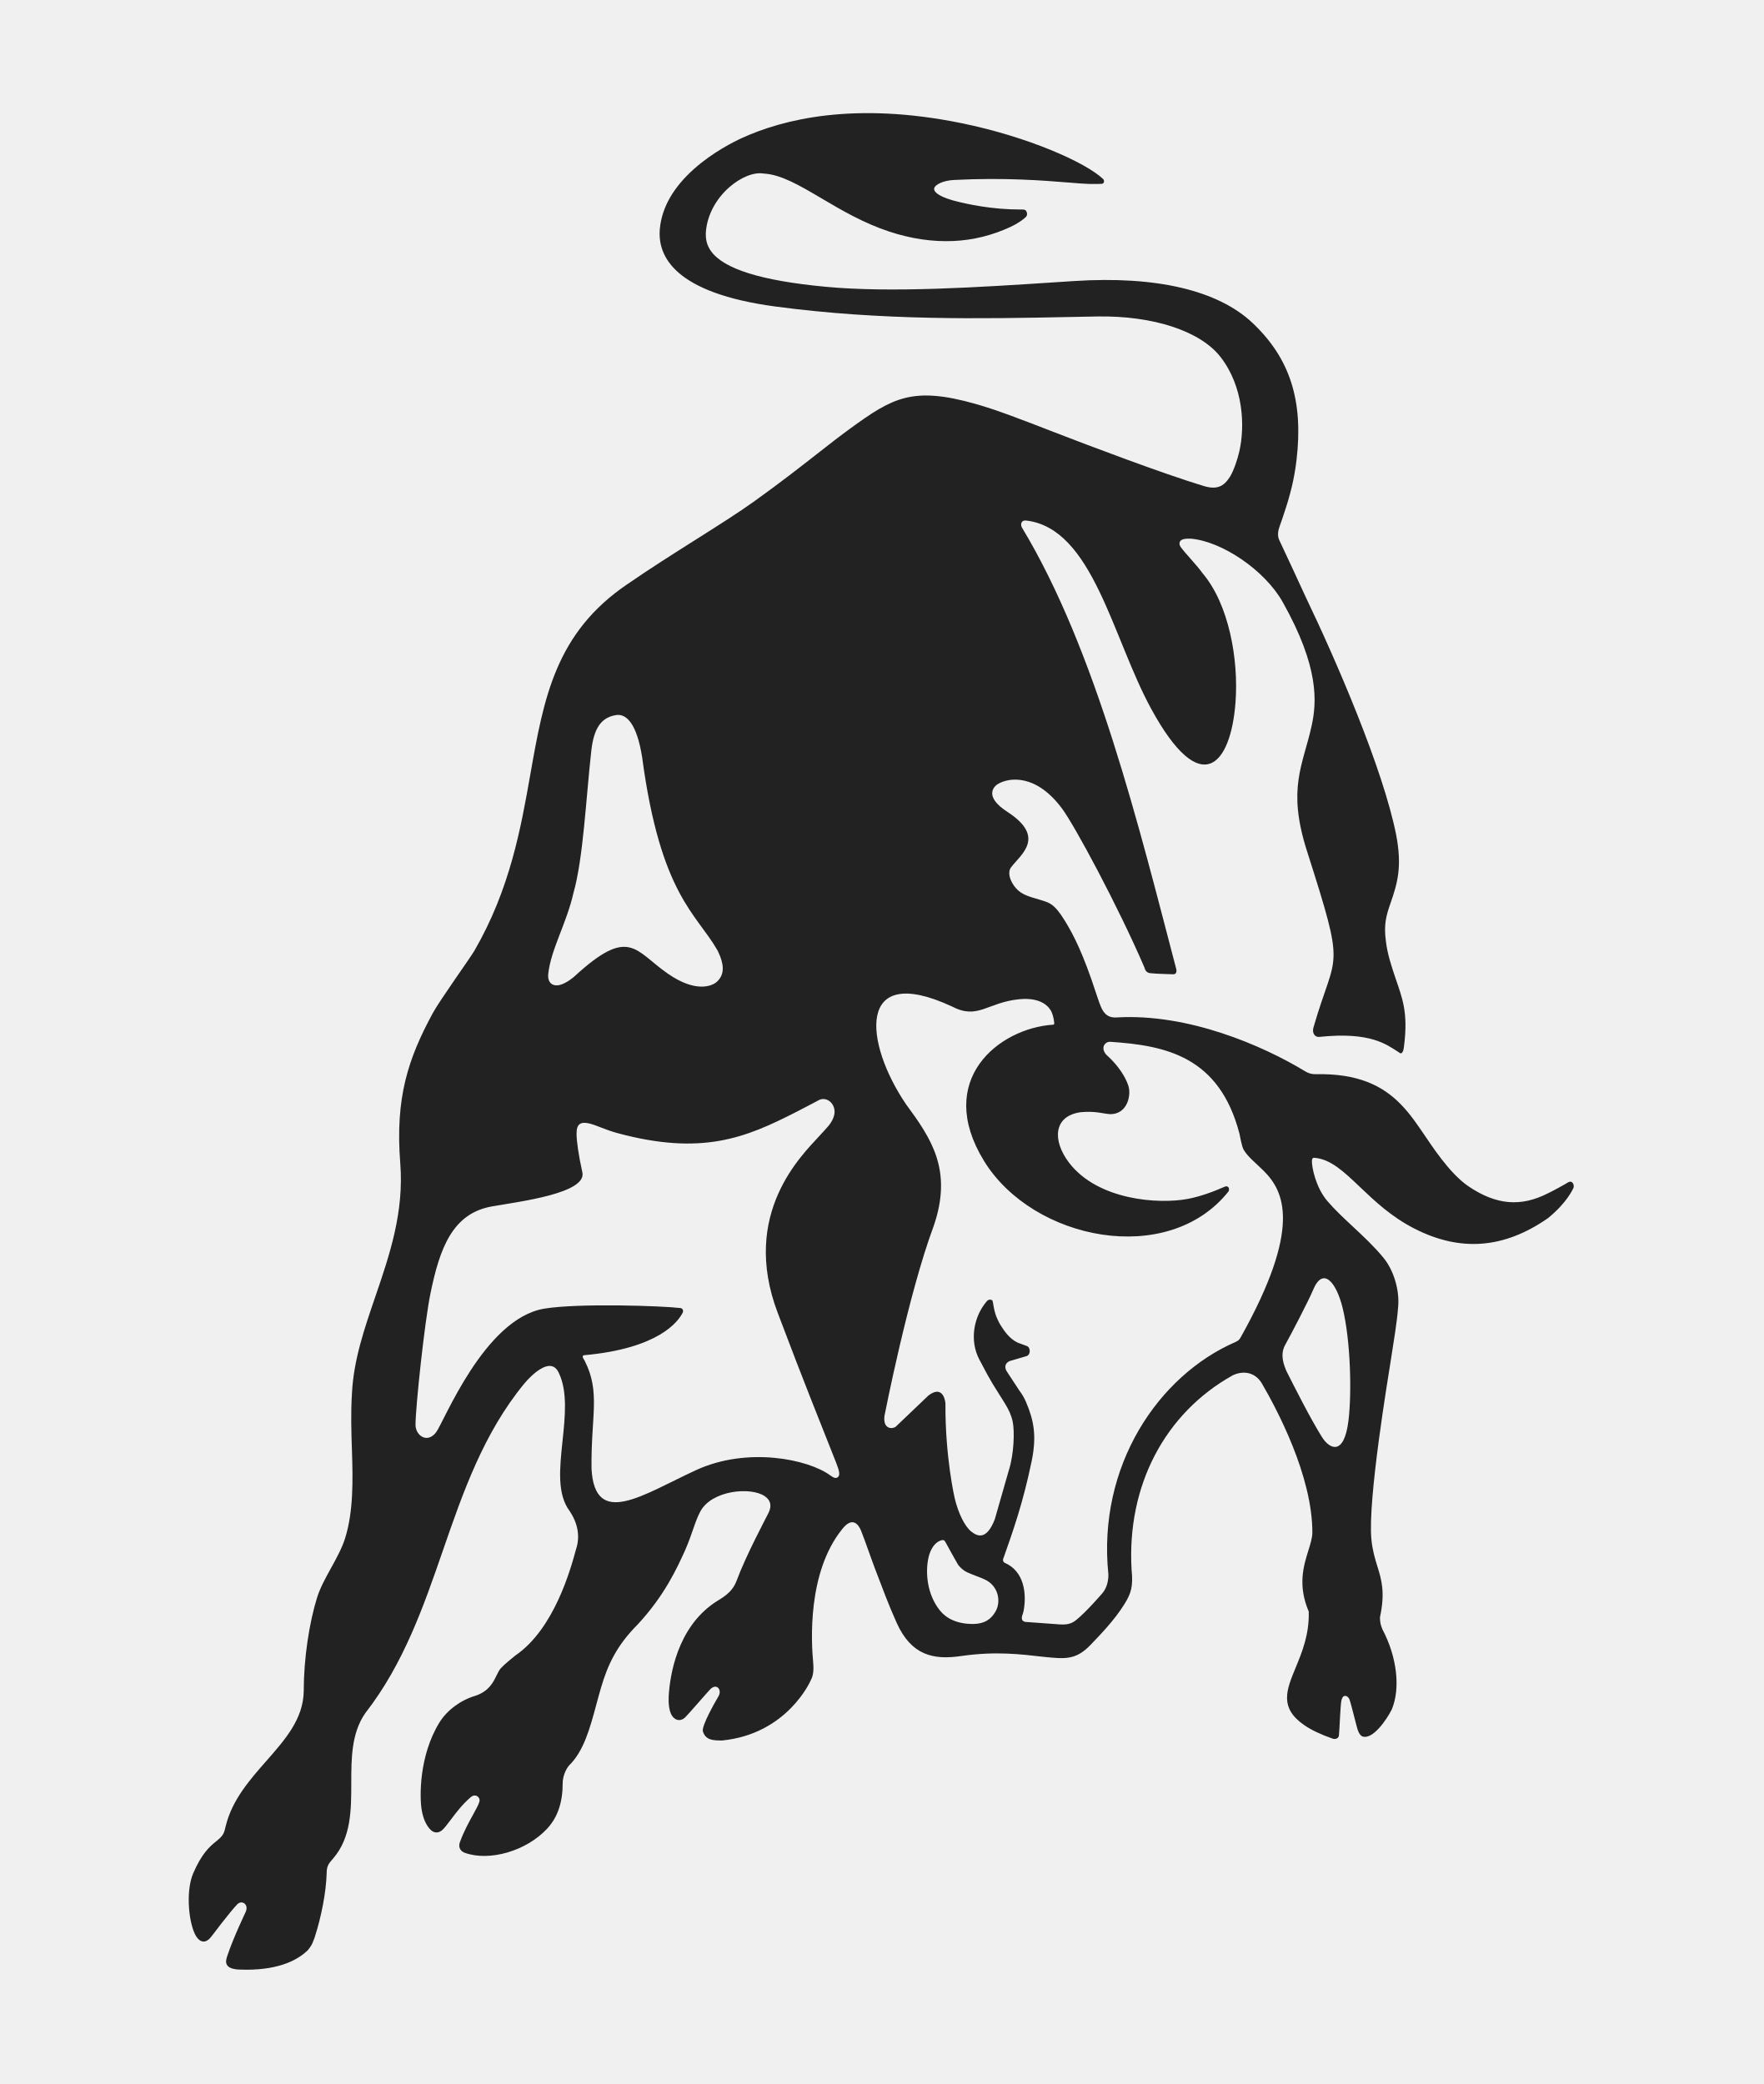
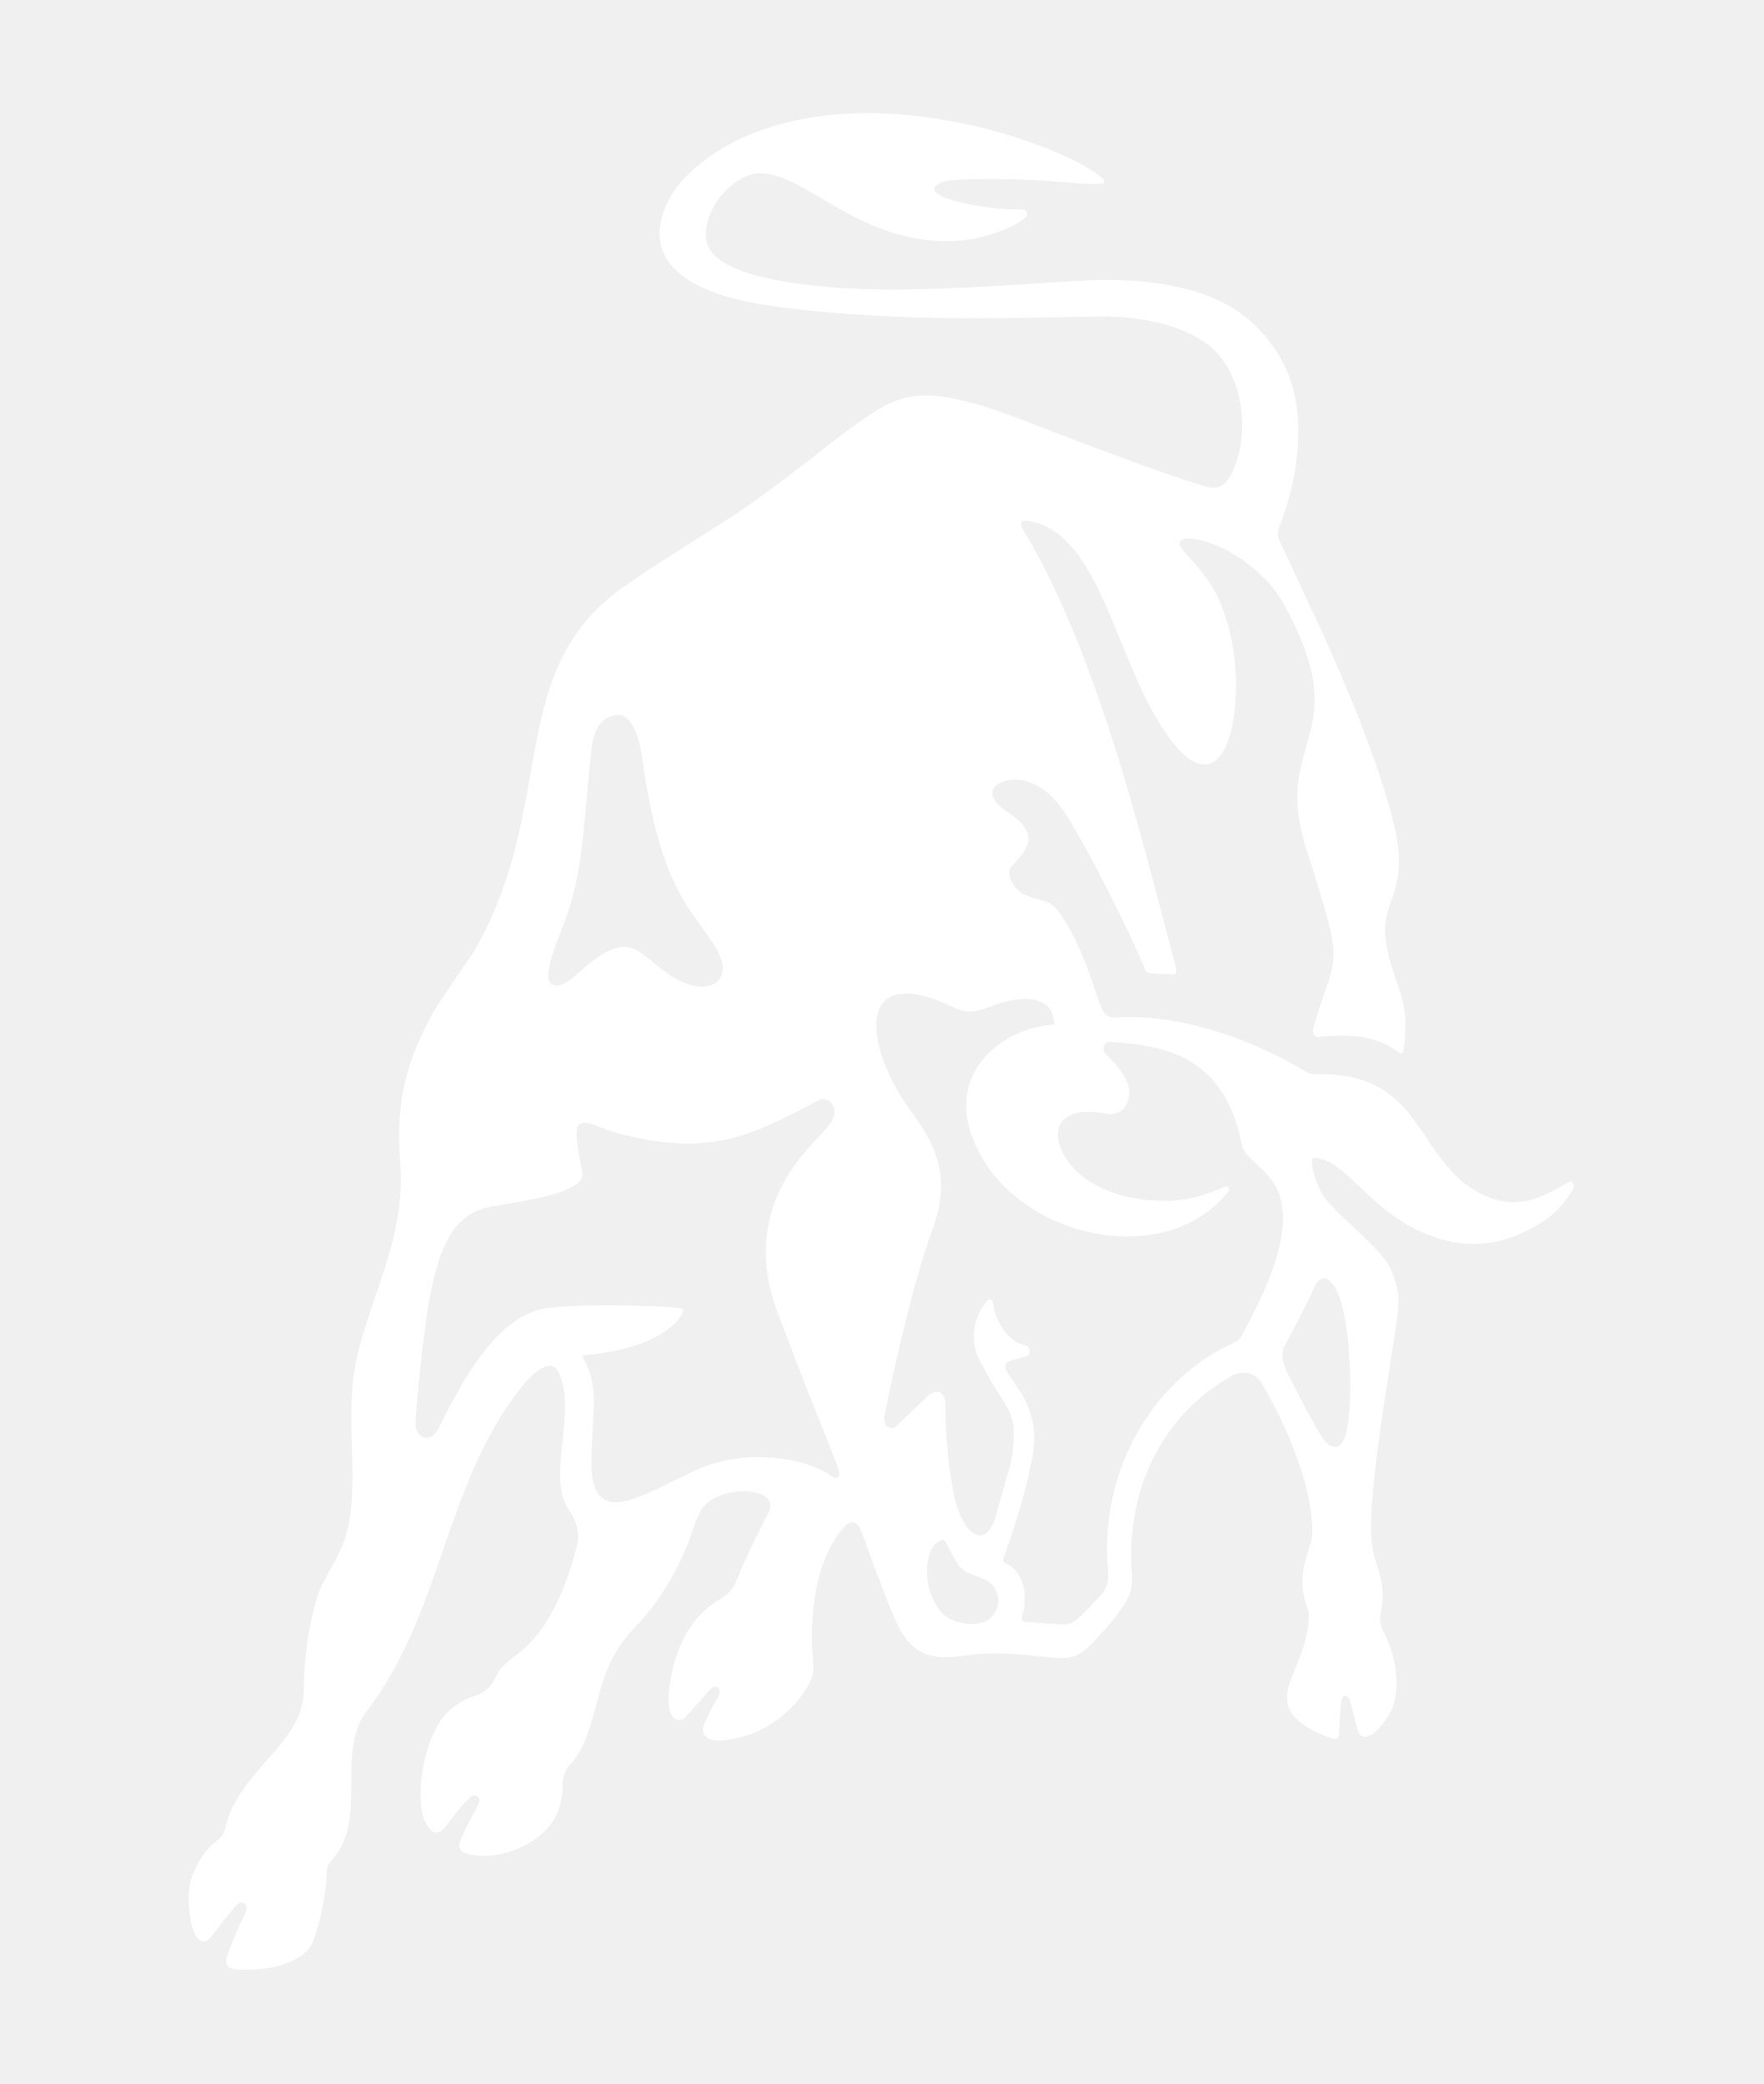
<svg xmlns="http://www.w3.org/2000/svg" width="154" height="182" viewBox="0 0 154 182" fill="">
-   <path d="M136.888 103.287C136.697 103.412 135.521 104.06 135.195 104.205C132.797 105.433 130.645 105.23 128.246 103.609C126.523 102.445 124.923 99.883 124.297 98.983C123.803 98.273 123.205 97.344 122.347 96.462C120.754 94.816 118.598 93.731 114.868 93.811C114.568 93.817 114.272 93.738 114.007 93.577C110.238 91.287 103.746 88.495 97.541 88.854C96.311 88.949 96.134 87.922 95.728 86.772C94.6 83.306 93.778 81.702 93.012 80.446C92.037 78.848 91.608 78.835 90.8 78.575C89.9 78.284 88.924 78.174 88.326 76.976C88.253 76.829 87.959 76.194 88.292 75.748C89.116 74.645 91.401 73.125 87.968 70.899C85.875 69.541 86.807 68.668 87.155 68.462C87.637 68.177 88.468 67.951 89.461 68.178C90.454 68.406 91.609 69.086 92.742 70.61C93.861 72.117 97.64 79.148 99.937 84.486C99.968 84.558 100.017 84.942 100.44 84.989C101.081 85.061 102.178 85.063 102.402 85.085C102.756 85.119 102.761 84.791 102.726 84.658C99.47 72.244 95.725 56.794 89.226 46.044C89.094 45.736 89.207 45.413 89.617 45.46C95.433 46.144 97.121 55.655 100.529 61.902C104.908 69.933 107.475 66.786 107.891 61.369C108.181 57.582 107.312 52.763 105.015 50.06C104.469 49.297 103.503 48.33 103.098 47.758C102.953 47.552 102.931 47.207 103.317 47.096C103.477 47.05 103.705 47.032 104.015 47.045C106.703 47.282 110.437 49.782 112.006 52.565C115.226 58.277 114.986 61.346 114.544 63.371C113.789 66.833 112.381 68.824 114.127 74.299C117.583 85.136 116.679 82.875 114.712 89.692C114.543 90.21 114.82 90.596 115.209 90.555C119.734 90.078 121.116 91.255 122.093 91.857C122.192 91.918 122.278 92.011 122.347 91.993C122.52 91.923 122.582 91.671 122.612 91.332C122.984 88.408 122.454 87.172 121.873 85.449C121.532 84.437 121.147 83.296 121.025 82.185C120.828 80.758 121.052 79.955 121.426 78.888C122.063 77.068 122.443 75.658 121.925 72.919C120.781 67.14 116.659 57.624 114.025 52.143C113.808 51.67 112.004 47.756 111.721 47.183C111.527 46.792 111.61 46.315 111.753 45.944C111.873 45.637 112.071 45.02 112.071 45.02C112.7 43.178 113.033 41.772 113.222 40.165C113.832 34.982 112.65 31.295 109.387 28.21C106.359 25.347 100.966 24.08 93.785 24.545L92.264 24.644C85.501 25.088 77.835 25.59 72.066 25.042C66.482 24.512 63.22 23.497 62.094 21.939C61.729 21.433 61.588 20.873 61.65 20.175C61.776 18.78 62.511 17.393 63.667 16.369C64.667 15.483 65.849 15.007 66.686 15.158C68.189 15.228 69.837 16.2 71.745 17.325C73.454 18.334 75.392 19.476 77.645 20.221C79.55 20.85 81.435 21.129 83.246 21.049C84.955 20.974 86.629 20.563 88.222 19.827C88.895 19.515 89.379 19.158 89.589 18.947C89.698 18.838 89.738 18.621 89.607 18.418C89.528 18.296 89.43 18.296 89.08 18.296C86.682 18.296 84.547 17.862 83.191 17.496C81.691 17.061 81.562 16.643 81.576 16.484C81.609 16.115 82.399 15.763 83.302 15.717C87.728 15.489 91.116 15.764 93.358 15.945C94.123 16.007 94.726 16.056 95.162 16.066C95.609 16.076 96.196 16.057 96.22 16.054C96.353 16.039 96.392 15.941 96.403 15.9C96.427 15.802 96.389 15.685 96.339 15.639C94.779 14.16 89.71 11.926 83.929 10.749C74.626 8.856 68.395 10.409 64.806 12.047C64.091 12.373 62.251 13.289 60.616 14.745C58.813 16.35 57.807 18.099 57.626 19.943C57.383 22.411 58.942 25.6 67.746 26.773C77.068 28.014 85.777 27.837 93.46 27.683C94.263 27.666 95.051 27.651 95.822 27.637C100.689 27.555 104.809 28.902 106.576 31.165C108.611 33.772 108.732 37.263 108.218 39.459C108.069 40.092 107.767 41.045 107.404 41.649C106.846 42.518 106.232 42.782 105.106 42.441C101.509 41.349 95.093 38.92 91.982 37.714C89.212 36.639 87.024 35.79 85.168 35.268C79.659 33.716 77.939 34.744 74.241 37.429C73.349 38.076 72.443 38.785 71.394 39.606C69.876 40.794 68.155 42.14 65.866 43.782C64.486 44.772 62.676 45.916 60.76 47.127C58.812 48.359 56.797 49.633 54.824 50.992C48.495 55.26 47.485 60.984 46.316 67.611C45.486 72.314 44.546 77.643 41.42 83.041C41.078 83.633 38.368 87.409 37.792 88.481C35.651 92.435 34.5 95.848 34.954 101.587C35.293 105.877 34.016 109.611 32.781 113.223C31.808 116.065 30.89 118.749 30.739 121.624C30.624 123.402 30.68 125.063 30.734 126.67C30.824 129.336 30.858 131.993 30.151 134.294C29.607 136.06 28.228 137.8 27.693 139.509C27.006 141.707 26.524 144.833 26.524 147.705C26.481 150.124 24.916 151.903 23.261 153.786C21.802 155.445 20.275 157.188 19.719 159.445C19.645 159.746 19.596 159.974 19.499 160.153C19.355 160.42 19.139 160.591 18.85 160.827C18.29 161.284 17.613 161.885 16.874 163.594C16.25 165.036 16.429 167.608 17 168.859C17.088 169.052 17.334 169.506 17.712 169.556C17.969 169.59 18.226 169.433 18.481 169.093C18.481 169.093 20.098 166.944 20.728 166.299C20.949 166.079 21.212 166.119 21.363 166.249C21.54 166.402 21.581 166.658 21.471 166.934C21.407 167.094 20.432 169.088 19.863 170.769L19.849 170.811C19.772 171.049 19.676 171.346 19.814 171.592C19.948 171.831 20.265 171.962 20.812 172.003C21.053 172.014 21.286 172.019 21.511 172.019C24.508 172.019 26.083 171.105 26.893 170.3C27.209 169.911 27.272 169.743 27.376 169.465C27.404 169.392 27.434 169.31 27.476 169.206C28.075 167.359 28.477 165.225 28.525 163.631C28.525 162.956 28.692 162.764 29.095 162.3C30.673 160.472 30.674 158.056 30.676 155.72C30.678 153.572 30.679 151.352 31.908 149.601C35.259 145.293 37 140.256 38.685 135.386C40.422 130.361 42.218 125.166 45.783 120.833C46.681 119.773 47.562 119.195 48.143 119.303C48.427 119.352 48.652 119.561 48.813 119.927C49.576 121.549 49.347 123.73 49.124 125.84C48.873 128.224 48.636 130.477 49.736 131.949C50.471 133.043 50.669 134.195 50.307 135.287C49.838 137.011 48.408 142.259 45.001 144.582C44.918 144.638 44.021 145.373 43.74 145.685C43.593 145.849 43.486 146.068 43.362 146.322C43.064 146.934 42.693 147.696 41.521 148.094C40.239 148.465 39.032 149.36 38.373 150.43C36.57 153.356 36.648 156.978 36.817 158.016C36.883 158.419 37.001 158.948 37.336 159.473C37.541 159.795 37.779 159.986 38.023 160.026C38.225 160.059 38.426 159.992 38.616 159.826C38.815 159.652 39.049 159.341 39.345 158.946C39.811 158.327 40.39 157.557 41.12 156.941C41.354 156.744 41.584 156.79 41.721 156.899C41.849 157.002 41.908 157.165 41.871 157.316C41.803 157.589 41.586 157.983 41.309 158.481C40.959 159.115 40.523 159.903 40.18 160.833C40.094 161.039 40.084 161.231 40.147 161.4C40.246 161.664 40.491 161.773 40.565 161.801C42.734 162.596 45.974 161.652 47.787 159.694C48.697 158.712 49.139 157.411 49.139 155.716C49.139 155.286 49.317 154.618 49.704 154.173C50.982 152.916 51.511 150.955 52.071 148.878C52.204 148.385 52.342 147.875 52.49 147.371C53.069 145.415 53.831 143.734 55.672 141.883C58.062 139.317 59.141 136.896 59.822 135.405C60.516 133.8 60.668 132.904 61.175 131.968C62.172 130.161 65.537 129.82 66.781 130.663C67.297 131.014 67.411 131.498 67.122 132.104C66.934 132.496 65.159 135.797 64.323 138.053C63.913 139.16 62.986 139.573 62.434 139.944C59.101 142.183 58.493 146.4 58.396 148.128C58.365 148.667 58.417 149.386 58.654 149.787C58.791 150.019 58.982 150.169 59.193 150.208C59.401 150.247 59.615 150.177 59.81 150.006C60.005 149.836 61.809 147.742 62.026 147.525C62.324 147.224 62.586 147.274 62.719 147.41C62.861 147.554 62.92 147.839 62.735 148.155C62.483 148.582 61.237 150.738 61.383 151.21C61.631 152.009 62.34 151.993 63.05 152.001C68.769 151.443 70.791 146.767 70.791 146.767C70.93 146.494 71.101 146.135 71.01 145.162C70.847 143.408 70.486 137.328 73.546 133.542C74.456 132.382 74.99 133.166 75.196 133.684C75.567 134.614 76.114 136.226 76.425 137.034C77.086 138.75 77.538 140.016 78.299 141.714C79.585 144.578 81.516 144.974 83.905 144.629C86.996 144.183 89.126 144.469 91.203 144.703C92.966 144.872 93.941 145.008 95.237 143.647C95.943 142.905 97.298 141.546 98.208 140.067C98.785 139.132 98.963 138.54 98.818 137.084C98.39 129.776 101.698 123.427 107.66 120.104C108.555 119.688 109.548 119.815 110.156 120.753C111.493 123.033 114.604 128.869 114.604 133.823C114.604 134.291 114.444 134.806 114.258 135.402C113.836 136.756 113.312 138.44 114.287 140.739C114.347 142.728 113.706 144.281 113.141 145.652C112.335 147.603 111.699 149.145 113.902 150.663C114.525 151.091 115.333 151.475 116.373 151.837C116.434 151.858 116.494 151.869 116.552 151.869C116.642 151.869 116.724 151.843 116.791 151.794C116.867 151.737 116.915 151.654 116.924 151.561C116.985 150.988 117.044 149 117.137 148.531C117.175 148.343 117.259 148.118 117.447 148.105C117.621 148.094 117.796 148.258 117.845 148.417C118.021 148.895 118.469 150.839 118.593 151.148C118.699 151.414 118.825 151.594 118.994 151.651C119.878 151.944 121.084 150.198 121.536 149.299C122.315 147.448 121.995 144.695 120.725 142.297C120.539 141.836 120.512 141.651 120.51 141.232C120.98 139.05 120.638 137.944 120.276 136.774C120.067 136.099 119.856 135.4 119.761 134.442C119.419 131.005 121.25 120.125 121.422 119.007C121.733 116.984 121.991 115.54 122.103 114.054C122.211 112.616 121.698 110.931 120.828 109.862C120.03 108.882 119.068 107.984 118.137 107.116C117.317 106.35 116.542 105.627 115.908 104.881C114.883 103.675 114.557 101.914 114.566 101.417C114.57 101.283 114.591 101.197 114.632 101.154C114.664 101.121 114.716 101.108 114.792 101.114C116.204 101.23 117.334 102.306 118.765 103.667C120.045 104.885 121.496 106.266 123.529 107.302C127.546 109.35 131.359 109.047 135.188 106.378C136.816 105.051 137.32 103.913 137.401 103.755C137.502 103.557 137.354 102.981 136.888 103.287ZM47.879 85.032C48.112 82.903 49.48 80.635 50.08 77.977C50.934 74.975 51.171 69.731 51.636 65.573C51.867 63.501 52.557 62.624 53.859 62.44C54.719 62.351 55.615 63.211 56.077 66.138C57.68 78.127 60.813 79.786 62.633 82.961C62.666 83.019 62.698 83.078 62.726 83.139C63.192 84.134 63.342 85.061 62.61 85.733C62.181 86.128 60.755 86.718 58.328 85.036C55.416 83.019 54.977 80.847 50.149 85.285C50.149 85.285 49.503 85.862 48.884 86.02C48.359 86.154 47.781 85.921 47.879 85.032ZM73.152 129.014C72.978 129.138 72.783 129.053 72.5 128.845C70.582 127.436 65.267 126.325 60.782 128.39C56.166 130.516 51.939 133.516 51.656 128.271C51.6 123.623 52.462 121.599 51.055 118.833C51.055 118.833 50.995 118.739 50.933 118.626C50.812 118.406 50.959 118.358 51.005 118.354C57.487 117.771 59.218 115.443 59.622 114.629C59.711 114.45 59.594 114.257 59.429 114.236C57.94 114.047 50.515 113.791 47.529 114.287C42.277 115.159 38.749 124.248 38.067 125.107C37.279 126.099 36.285 125.34 36.285 124.435C36.285 122.919 37.064 115.558 37.582 113.006C38.401 108.966 39.53 105.965 42.96 105.359C45.364 104.934 51.262 104.216 50.856 102.381C50.52 100.865 50.352 99.678 50.349 99.007C50.344 98.111 50.743 97.932 51.533 98.133C52.117 98.282 52.899 98.681 53.902 98.952C61.323 100.958 65.125 99.36 69.547 97.102C69.672 97.038 71.317 96.188 71.417 96.124C72.214 95.614 73.215 96.535 72.772 97.625C72.537 98.202 72.219 98.469 71.538 99.222C70.078 100.838 64.629 105.97 67.912 114.645C70.471 121.41 71.215 123.161 73.031 127.774C73.325 128.521 73.368 128.859 73.152 129.014ZM86.947 140.718C86.585 141.364 86.028 141.824 84.943 141.824C83.61 141.824 82.667 141.365 82.101 140.672C80.941 139.251 80.796 137.305 81.081 136.03C81.26 135.224 81.682 134.693 82.134 134.539C82.333 134.463 82.439 134.48 82.538 134.627C82.739 134.998 83.46 136.309 83.626 136.581C83.82 136.9 84.172 137.181 84.46 137.313C85.002 137.562 85.693 137.778 86.059 137.969C87.178 138.525 87.436 139.844 86.947 140.718ZM108.342 116.798C108.201 117.06 108.075 117.103 107.886 117.202C101.164 120.124 95.821 128.008 96.79 137.482C96.809 137.977 96.675 138.67 96.269 139.137C96.269 139.137 94.859 140.783 93.971 141.485C93.667 141.724 93.325 141.92 92.532 141.861C91.289 141.77 89.538 141.644 89.538 141.644C89.068 141.553 89.269 141.084 89.305 140.981C89.338 140.883 89.371 140.769 89.396 140.637C89.651 139.215 89.469 137.224 87.73 136.479C87.48 136.317 87.637 136.053 87.667 135.967C88.414 133.855 89.347 131.241 90.097 127.576C90.549 125.36 90.271 124.023 89.595 122.43C89.445 122.077 89.249 121.751 89.026 121.454L87.969 119.843C87.674 119.45 87.751 119.036 88.177 118.862L89.667 118.425C90.031 118.276 89.996 117.643 89.646 117.541L88.876 117.258C88.149 116.914 87.705 116.246 87.379 115.731C87.325 115.646 87.231 115.475 87.142 115.289C86.978 114.95 86.86 114.584 86.791 114.203L86.702 113.703C86.692 113.449 86.344 113.446 86.191 113.621C85.015 114.978 84.652 117.061 85.515 118.716C86.725 121.035 86.676 120.807 87.753 122.561C88.11 123.14 88.323 123.611 88.44 124.184C88.603 124.975 88.557 126.981 88.095 128.413L86.872 132.682C86.134 134.591 85.31 134.131 84.843 133.774C84.24 133.314 83.678 132.12 83.374 130.855C83.374 130.855 82.533 127.291 82.562 122.555C82.506 121.983 82.167 121.047 81.085 121.866L78.208 124.61C77.801 124.858 77.097 124.722 77.239 123.647C77.239 123.647 79.307 113.047 81.534 107.076C83.206 102.205 81.345 99.46 79.126 96.444C75.502 91.129 74.689 83.98 83.13 87.897C85.396 89.087 86.206 87.544 89.002 87.266C91.007 87.066 91.666 87.999 91.838 88.393C91.991 88.746 92.044 89.136 92.062 89.34C92.07 89.429 92.044 89.487 91.959 89.489C87.227 89.798 81.58 94.315 85.941 101.403C90.224 108.346 102.009 110.681 107.273 104.061C107.342 103.972 107.36 103.772 107.254 103.672C107.2 103.619 107.107 103.571 106.984 103.625C105.833 104.126 104.774 104.504 103.711 104.705C101.196 105.18 95.869 104.834 93.351 101.532C91.91 99.643 91.949 97.462 94.384 97.129C95.74 97.004 96.404 97.29 96.991 97.303C98.51 97.279 98.822 95.534 98.509 94.745C98.248 93.988 97.643 93.074 96.792 92.279C96.006 91.638 96.431 90.966 96.942 90.982C101.817 91.301 106.477 92.27 108.235 98.994C108.302 99.245 108.422 100.095 108.608 100.412C108.985 101.055 109.642 101.538 110.365 102.263C112.134 104.035 113.721 107.195 108.342 116.798ZM114.674 112.64C115.53 110.583 116.692 111.963 117.247 114.221C117.951 117.09 118.052 121.705 117.755 124.085C117.368 127.19 116.098 126.568 115.418 125.464C114.345 123.72 113.183 121.399 112.374 119.806C112.349 119.758 112.326 119.709 112.305 119.658C111.929 118.762 111.872 118.053 112.266 117.387C112.672 116.672 114.28 113.586 114.674 112.64Z" fill="#222222" />
+   <path d="M136.888 103.287C136.697 103.412 135.521 104.06 135.195 104.205C132.797 105.433 130.645 105.23 128.246 103.609C126.523 102.445 124.923 99.883 124.297 98.983C123.803 98.273 123.205 97.344 122.347 96.462C120.754 94.816 118.598 93.731 114.868 93.811C114.568 93.817 114.272 93.738 114.007 93.577C110.238 91.287 103.746 88.495 97.541 88.854C96.311 88.949 96.134 87.922 95.728 86.772C94.6 83.306 93.778 81.702 93.012 80.446C92.037 78.848 91.608 78.835 90.8 78.575C89.9 78.284 88.924 78.174 88.326 76.976C88.253 76.829 87.959 76.194 88.292 75.748C89.116 74.645 91.401 73.125 87.968 70.899C85.875 69.541 86.807 68.668 87.155 68.462C87.637 68.177 88.468 67.951 89.461 68.178C90.454 68.406 91.609 69.086 92.742 70.61C93.861 72.117 97.64 79.148 99.937 84.486C99.968 84.558 100.017 84.942 100.44 84.989C101.081 85.061 102.178 85.063 102.402 85.085C102.756 85.119 102.761 84.791 102.726 84.658C99.47 72.244 95.725 56.794 89.226 46.044C89.094 45.736 89.207 45.413 89.617 45.46C95.433 46.144 97.121 55.655 100.529 61.902C104.908 69.933 107.475 66.786 107.891 61.369C108.181 57.582 107.312 52.763 105.015 50.06C104.469 49.297 103.503 48.33 103.098 47.758C102.953 47.552 102.931 47.207 103.317 47.096C103.477 47.05 103.705 47.032 104.015 47.045C106.703 47.282 110.437 49.782 112.006 52.565C115.226 58.277 114.986 61.346 114.544 63.371C113.789 66.833 112.381 68.824 114.127 74.299C117.583 85.136 116.679 82.875 114.712 89.692C114.543 90.21 114.82 90.596 115.209 90.555C119.734 90.078 121.116 91.255 122.093 91.857C122.192 91.918 122.278 92.011 122.347 91.993C122.52 91.923 122.582 91.671 122.612 91.332C122.984 88.408 122.454 87.172 121.873 85.449C121.532 84.437 121.147 83.296 121.025 82.185C120.828 80.758 121.052 79.955 121.426 78.888C122.063 77.068 122.443 75.658 121.925 72.919C120.781 67.14 116.659 57.624 114.025 52.143C113.808 51.67 112.004 47.756 111.721 47.183C111.527 46.792 111.61 46.315 111.753 45.944C111.873 45.637 112.071 45.02 112.071 45.02C112.7 43.178 113.033 41.772 113.222 40.165C113.832 34.982 112.65 31.295 109.387 28.21C106.359 25.347 100.966 24.08 93.785 24.545L92.264 24.644C85.501 25.088 77.835 25.59 72.066 25.042C66.482 24.512 63.22 23.497 62.094 21.939C61.729 21.433 61.588 20.873 61.65 20.175C61.776 18.78 62.511 17.393 63.667 16.369C64.667 15.483 65.849 15.007 66.686 15.158C68.189 15.228 69.837 16.2 71.745 17.325C73.454 18.334 75.392 19.476 77.645 20.221C79.55 20.85 81.435 21.129 83.246 21.049C84.955 20.974 86.629 20.563 88.222 19.827C88.895 19.515 89.379 19.158 89.589 18.947C89.698 18.838 89.738 18.621 89.607 18.418C89.528 18.296 89.43 18.296 89.08 18.296C86.682 18.296 84.547 17.862 83.191 17.496C81.691 17.061 81.562 16.643 81.576 16.484C81.609 16.115 82.399 15.763 83.302 15.717C87.728 15.489 91.116 15.764 93.358 15.945C94.123 16.007 94.726 16.056 95.162 16.066C95.609 16.076 96.196 16.057 96.22 16.054C96.353 16.039 96.392 15.941 96.403 15.9C96.427 15.802 96.389 15.685 96.339 15.639C94.779 14.16 89.71 11.926 83.929 10.749C74.626 8.856 68.395 10.409 64.806 12.047C64.091 12.373 62.251 13.289 60.616 14.745C58.813 16.35 57.807 18.099 57.626 19.943C57.383 22.411 58.942 25.6 67.746 26.773C77.068 28.014 85.777 27.837 93.46 27.683C94.263 27.666 95.051 27.651 95.822 27.637C100.689 27.555 104.809 28.902 106.576 31.165C108.611 33.772 108.732 37.263 108.218 39.459C108.069 40.092 107.767 41.045 107.404 41.649C106.846 42.518 106.232 42.782 105.106 42.441C101.509 41.349 95.093 38.92 91.982 37.714C89.212 36.639 87.024 35.79 85.168 35.268C79.659 33.716 77.939 34.744 74.241 37.429C73.349 38.076 72.443 38.785 71.394 39.606C69.876 40.794 68.155 42.14 65.866 43.782C64.486 44.772 62.676 45.916 60.76 47.127C58.812 48.359 56.797 49.633 54.824 50.992C48.495 55.26 47.485 60.984 46.316 67.611C45.486 72.314 44.546 77.643 41.42 83.041C41.078 83.633 38.368 87.409 37.792 88.481C35.651 92.435 34.5 95.848 34.954 101.587C35.293 105.877 34.016 109.611 32.781 113.223C31.808 116.065 30.89 118.749 30.739 121.624C30.624 123.402 30.68 125.063 30.734 126.67C30.824 129.336 30.858 131.993 30.151 134.294C29.607 136.06 28.228 137.8 27.693 139.509C27.006 141.707 26.524 144.833 26.524 147.705C26.481 150.124 24.916 151.903 23.261 153.786C21.802 155.445 20.275 157.188 19.719 159.445C19.645 159.746 19.596 159.974 19.499 160.153C19.355 160.42 19.139 160.591 18.85 160.827C18.29 161.284 17.613 161.885 16.874 163.594C16.25 165.036 16.429 167.608 17 168.859C17.088 169.052 17.334 169.506 17.712 169.556C17.969 169.59 18.226 169.433 18.481 169.093C18.481 169.093 20.098 166.944 20.728 166.299C20.949 166.079 21.212 166.119 21.363 166.249C21.54 166.402 21.581 166.658 21.471 166.934C21.407 167.094 20.432 169.088 19.863 170.769L19.849 170.811C19.772 171.049 19.676 171.346 19.814 171.592C19.948 171.831 20.265 171.962 20.812 172.003C21.053 172.014 21.286 172.019 21.511 172.019C24.508 172.019 26.083 171.105 26.893 170.3C27.209 169.911 27.272 169.743 27.376 169.465C27.404 169.392 27.434 169.31 27.476 169.206C28.075 167.359 28.477 165.225 28.525 163.631C28.525 162.956 28.692 162.764 29.095 162.3C30.673 160.472 30.674 158.056 30.676 155.72C30.678 153.572 30.679 151.352 31.908 149.601C35.259 145.293 37 140.256 38.685 135.386C40.422 130.361 42.218 125.166 45.783 120.833C46.681 119.773 47.562 119.195 48.143 119.303C48.427 119.352 48.652 119.561 48.813 119.927C49.576 121.549 49.347 123.73 49.124 125.84C48.873 128.224 48.636 130.477 49.736 131.949C50.471 133.043 50.669 134.195 50.307 135.287C49.838 137.011 48.408 142.259 45.001 144.582C44.918 144.638 44.021 145.373 43.74 145.685C43.593 145.849 43.486 146.068 43.362 146.322C43.064 146.934 42.693 147.696 41.521 148.094C40.239 148.465 39.032 149.36 38.373 150.43C36.57 153.356 36.648 156.978 36.817 158.016C36.883 158.419 37.001 158.948 37.336 159.473C37.541 159.795 37.779 159.986 38.023 160.026C38.225 160.059 38.426 159.992 38.616 159.826C38.815 159.652 39.049 159.341 39.345 158.946C39.811 158.327 40.39 157.557 41.12 156.941C41.354 156.744 41.584 156.79 41.721 156.899C41.849 157.002 41.908 157.165 41.871 157.316C41.803 157.589 41.586 157.983 41.309 158.481C40.959 159.115 40.523 159.903 40.18 160.833C40.094 161.039 40.084 161.231 40.147 161.4C40.246 161.664 40.491 161.773 40.565 161.801C42.734 162.596 45.974 161.652 47.787 159.694C48.697 158.712 49.139 157.411 49.139 155.716C49.139 155.286 49.317 154.618 49.704 154.173C50.982 152.916 51.511 150.955 52.071 148.878C52.204 148.385 52.342 147.875 52.49 147.371C53.069 145.415 53.831 143.734 55.672 141.883C58.062 139.317 59.141 136.896 59.822 135.405C60.516 133.8 60.668 132.904 61.175 131.968C62.172 130.161 65.537 129.82 66.781 130.663C67.297 131.014 67.411 131.498 67.122 132.104C66.934 132.496 65.159 135.797 64.323 138.053C63.913 139.16 62.986 139.573 62.434 139.944C59.101 142.183 58.493 146.4 58.396 148.128C58.365 148.667 58.417 149.386 58.654 149.787C58.791 150.019 58.982 150.169 59.193 150.208C59.401 150.247 59.615 150.177 59.81 150.006C60.005 149.836 61.809 147.742 62.026 147.525C62.324 147.224 62.586 147.274 62.719 147.41C62.861 147.554 62.92 147.839 62.735 148.155C62.483 148.582 61.237 150.738 61.383 151.21C61.631 152.009 62.34 151.993 63.05 152.001C68.769 151.443 70.791 146.767 70.791 146.767C70.93 146.494 71.101 146.135 71.01 145.162C70.847 143.408 70.486 137.328 73.546 133.542C74.456 132.382 74.99 133.166 75.196 133.684C75.567 134.614 76.114 136.226 76.425 137.034C77.086 138.75 77.538 140.016 78.299 141.714C79.585 144.578 81.516 144.974 83.905 144.629C86.996 144.183 89.126 144.469 91.203 144.703C92.966 144.872 93.941 145.008 95.237 143.647C95.943 142.905 97.298 141.546 98.208 140.067C98.785 139.132 98.963 138.54 98.818 137.084C98.39 129.776 101.698 123.427 107.66 120.104C108.555 119.688 109.548 119.815 110.156 120.753C111.493 123.033 114.604 128.869 114.604 133.823C114.604 134.291 114.444 134.806 114.258 135.402C113.836 136.756 113.312 138.44 114.287 140.739C114.347 142.728 113.706 144.281 113.141 145.652C112.335 147.603 111.699 149.145 113.902 150.663C114.525 151.091 115.333 151.475 116.373 151.837C116.434 151.858 116.494 151.869 116.552 151.869C116.642 151.869 116.724 151.843 116.791 151.794C116.867 151.737 116.915 151.654 116.924 151.561C116.985 150.988 117.044 149 117.137 148.531C117.175 148.343 117.259 148.118 117.447 148.105C117.621 148.094 117.796 148.258 117.845 148.417C118.021 148.895 118.469 150.839 118.593 151.148C118.699 151.414 118.825 151.594 118.994 151.651C119.878 151.944 121.084 150.198 121.536 149.299C122.315 147.448 121.995 144.695 120.725 142.297C120.539 141.836 120.512 141.651 120.51 141.232C120.98 139.05 120.638 137.944 120.276 136.774C120.067 136.099 119.856 135.4 119.761 134.442C119.419 131.005 121.25 120.125 121.422 119.007C121.733 116.984 121.991 115.54 122.103 114.054C122.211 112.616 121.698 110.931 120.828 109.862C120.03 108.882 119.068 107.984 118.137 107.116C117.317 106.35 116.542 105.627 115.908 104.881C114.883 103.675 114.557 101.914 114.566 101.417C114.57 101.283 114.591 101.197 114.632 101.154C114.664 101.121 114.716 101.108 114.792 101.114C116.204 101.23 117.334 102.306 118.765 103.667C120.045 104.885 121.496 106.266 123.529 107.302C127.546 109.35 131.359 109.047 135.188 106.378C136.816 105.051 137.32 103.913 137.401 103.755C137.502 103.557 137.354 102.981 136.888 103.287ZM47.879 85.032C48.112 82.903 49.48 80.635 50.08 77.977C50.934 74.975 51.171 69.731 51.636 65.573C51.867 63.501 52.557 62.624 53.859 62.44C54.719 62.351 55.615 63.211 56.077 66.138C57.68 78.127 60.813 79.786 62.633 82.961C62.666 83.019 62.698 83.078 62.726 83.139C63.192 84.134 63.342 85.061 62.61 85.733C62.181 86.128 60.755 86.718 58.328 85.036C55.416 83.019 54.977 80.847 50.149 85.285C50.149 85.285 49.503 85.862 48.884 86.02C48.359 86.154 47.781 85.921 47.879 85.032ZM73.152 129.014C72.978 129.138 72.783 129.053 72.5 128.845C70.582 127.436 65.267 126.325 60.782 128.39C56.166 130.516 51.939 133.516 51.656 128.271C51.6 123.623 52.462 121.599 51.055 118.833C51.055 118.833 50.995 118.739 50.933 118.626C50.812 118.406 50.959 118.358 51.005 118.354C57.487 117.771 59.218 115.443 59.622 114.629C59.711 114.45 59.594 114.257 59.429 114.236C57.94 114.047 50.515 113.791 47.529 114.287C42.277 115.159 38.749 124.248 38.067 125.107C37.279 126.099 36.285 125.34 36.285 124.435C36.285 122.919 37.064 115.558 37.582 113.006C38.401 108.966 39.53 105.965 42.96 105.359C45.364 104.934 51.262 104.216 50.856 102.381C50.52 100.865 50.352 99.678 50.349 99.007C50.344 98.111 50.743 97.932 51.533 98.133C52.117 98.282 52.899 98.681 53.902 98.952C61.323 100.958 65.125 99.36 69.547 97.102C69.672 97.038 71.317 96.188 71.417 96.124C72.214 95.614 73.215 96.535 72.772 97.625C72.537 98.202 72.219 98.469 71.538 99.222C70.078 100.838 64.629 105.97 67.912 114.645C70.471 121.41 71.215 123.161 73.031 127.774C73.325 128.521 73.368 128.859 73.152 129.014ZM86.947 140.718C86.585 141.364 86.028 141.824 84.943 141.824C83.61 141.824 82.667 141.365 82.101 140.672C80.941 139.251 80.796 137.305 81.081 136.03C81.26 135.224 81.682 134.693 82.134 134.539C82.333 134.463 82.439 134.48 82.538 134.627C82.739 134.998 83.46 136.309 83.626 136.581C83.82 136.9 84.172 137.181 84.46 137.313C85.002 137.562 85.693 137.778 86.059 137.969C87.178 138.525 87.436 139.844 86.947 140.718ZM108.342 116.798C108.201 117.06 108.075 117.103 107.886 117.202C101.164 120.124 95.821 128.008 96.79 137.482C96.809 137.977 96.675 138.67 96.269 139.137C96.269 139.137 94.859 140.783 93.971 141.485C93.667 141.724 93.325 141.92 92.532 141.861C91.289 141.77 89.538 141.644 89.538 141.644C89.068 141.553 89.269 141.084 89.305 140.981C89.338 140.883 89.371 140.769 89.396 140.637C89.651 139.215 89.469 137.224 87.73 136.479C87.48 136.317 87.637 136.053 87.667 135.967C88.414 133.855 89.347 131.241 90.097 127.576C90.549 125.36 90.271 124.023 89.595 122.43C89.445 122.077 89.249 121.751 89.026 121.454L87.969 119.843C87.674 119.45 87.751 119.036 88.177 118.862L89.667 118.425C90.031 118.276 89.996 117.643 89.646 117.541L88.876 117.258C88.149 116.914 87.705 116.246 87.379 115.731C87.325 115.646 87.231 115.475 87.142 115.289C86.978 114.95 86.86 114.584 86.791 114.203L86.702 113.703C86.692 113.449 86.344 113.446 86.191 113.621C85.015 114.978 84.652 117.061 85.515 118.716C86.725 121.035 86.676 120.807 87.753 122.561C88.11 123.14 88.323 123.611 88.44 124.184C88.603 124.975 88.557 126.981 88.095 128.413L86.872 132.682C86.134 134.591 85.31 134.131 84.843 133.774C84.24 133.314 83.678 132.12 83.374 130.855C83.374 130.855 82.533 127.291 82.562 122.555C82.506 121.983 82.167 121.047 81.085 121.866L78.208 124.61C77.801 124.858 77.097 124.722 77.239 123.647C77.239 123.647 79.307 113.047 81.534 107.076C83.206 102.205 81.345 99.46 79.126 96.444C75.502 91.129 74.689 83.98 83.13 87.897C85.396 89.087 86.206 87.544 89.002 87.266C91.007 87.066 91.666 87.999 91.838 88.393C91.991 88.746 92.044 89.136 92.062 89.34C92.07 89.429 92.044 89.487 91.959 89.489C87.227 89.798 81.58 94.315 85.941 101.403C90.224 108.346 102.009 110.681 107.273 104.061C107.342 103.972 107.36 103.772 107.254 103.672C107.2 103.619 107.107 103.571 106.984 103.625C105.833 104.126 104.774 104.504 103.711 104.705C101.196 105.18 95.869 104.834 93.351 101.532C91.91 99.643 91.949 97.462 94.384 97.129C95.74 97.004 96.404 97.29 96.991 97.303C98.51 97.279 98.822 95.534 98.509 94.745C98.248 93.988 97.643 93.074 96.792 92.279C96.006 91.638 96.431 90.966 96.942 90.982C101.817 91.301 106.477 92.27 108.235 98.994C108.302 99.245 108.422 100.095 108.608 100.412C108.985 101.055 109.642 101.538 110.365 102.263C112.134 104.035 113.721 107.195 108.342 116.798ZM114.674 112.64C115.53 110.583 116.692 111.963 117.247 114.221C117.951 117.09 118.052 121.705 117.755 124.085C117.368 127.19 116.098 126.568 115.418 125.464C114.345 123.72 113.183 121.399 112.374 119.806C112.349 119.758 112.326 119.709 112.305 119.658C111.929 118.762 111.872 118.053 112.266 117.387C112.672 116.672 114.28 113.586 114.674 112.64Z" fill="white" />
</svg>
